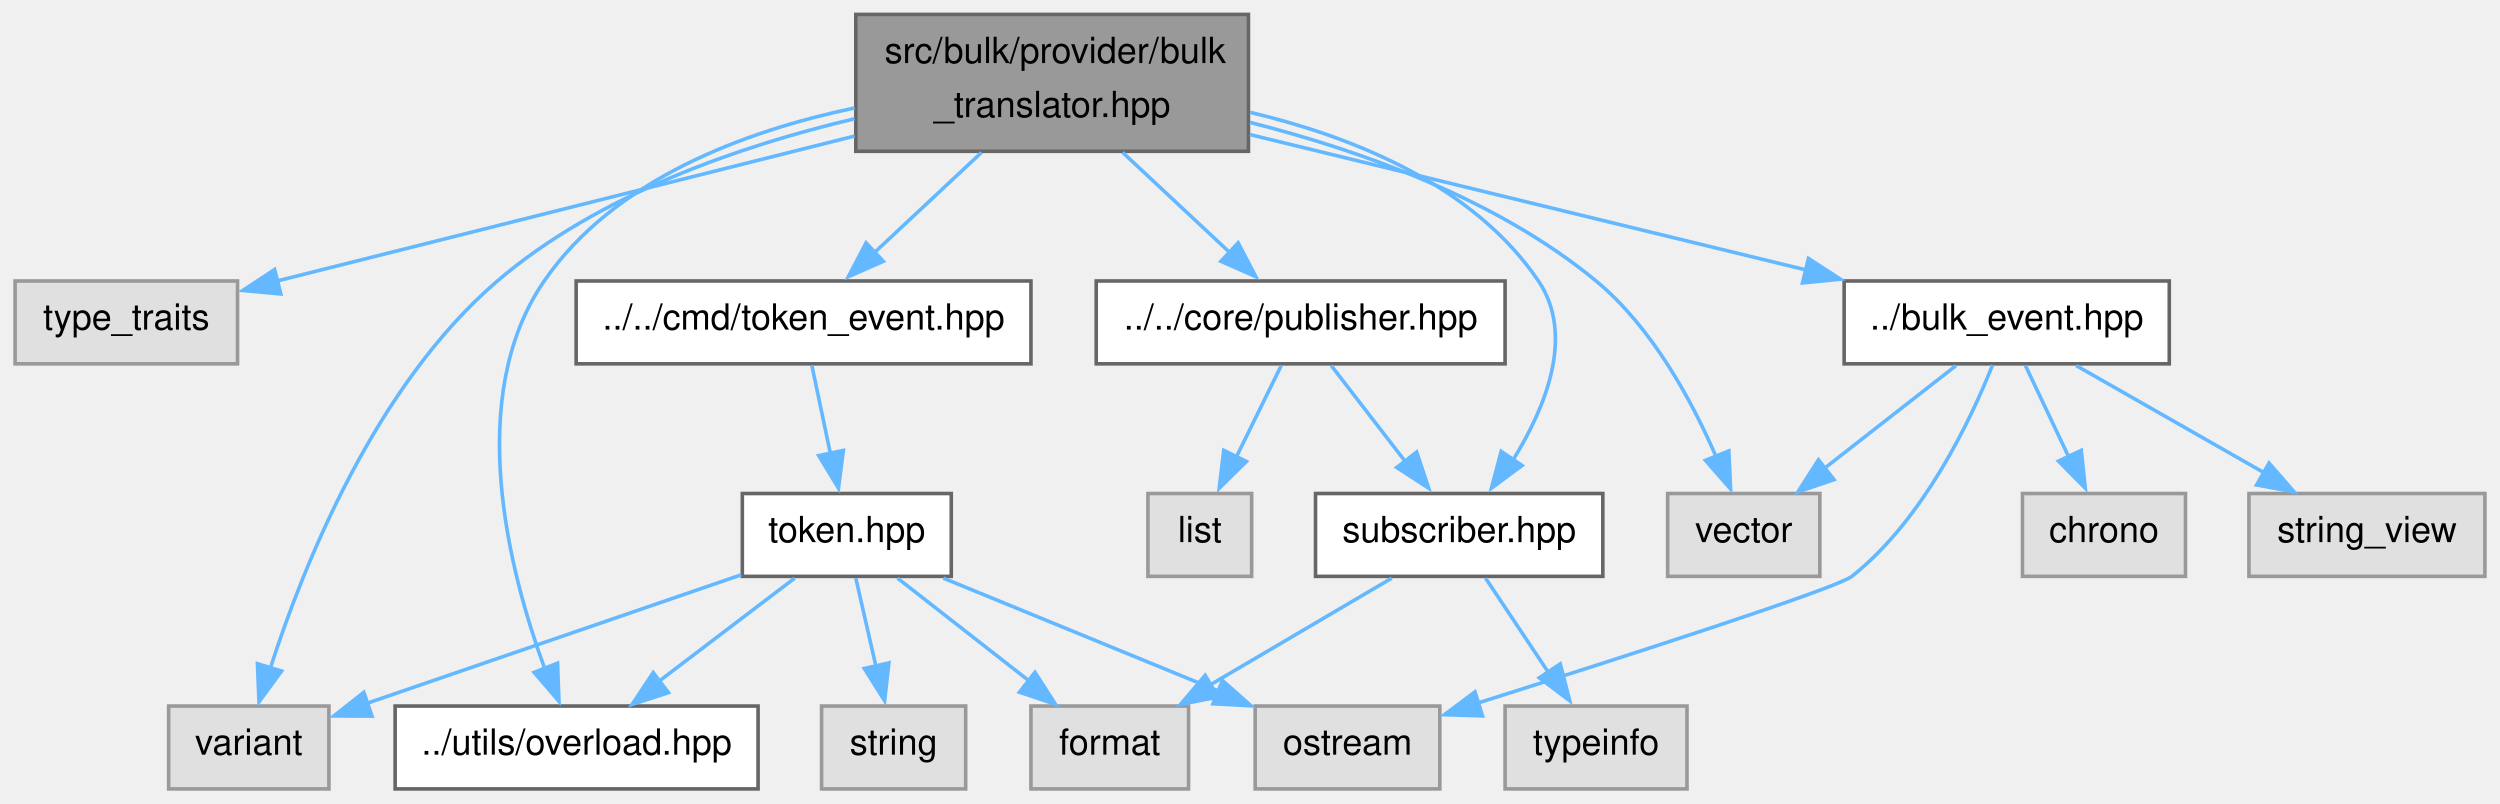
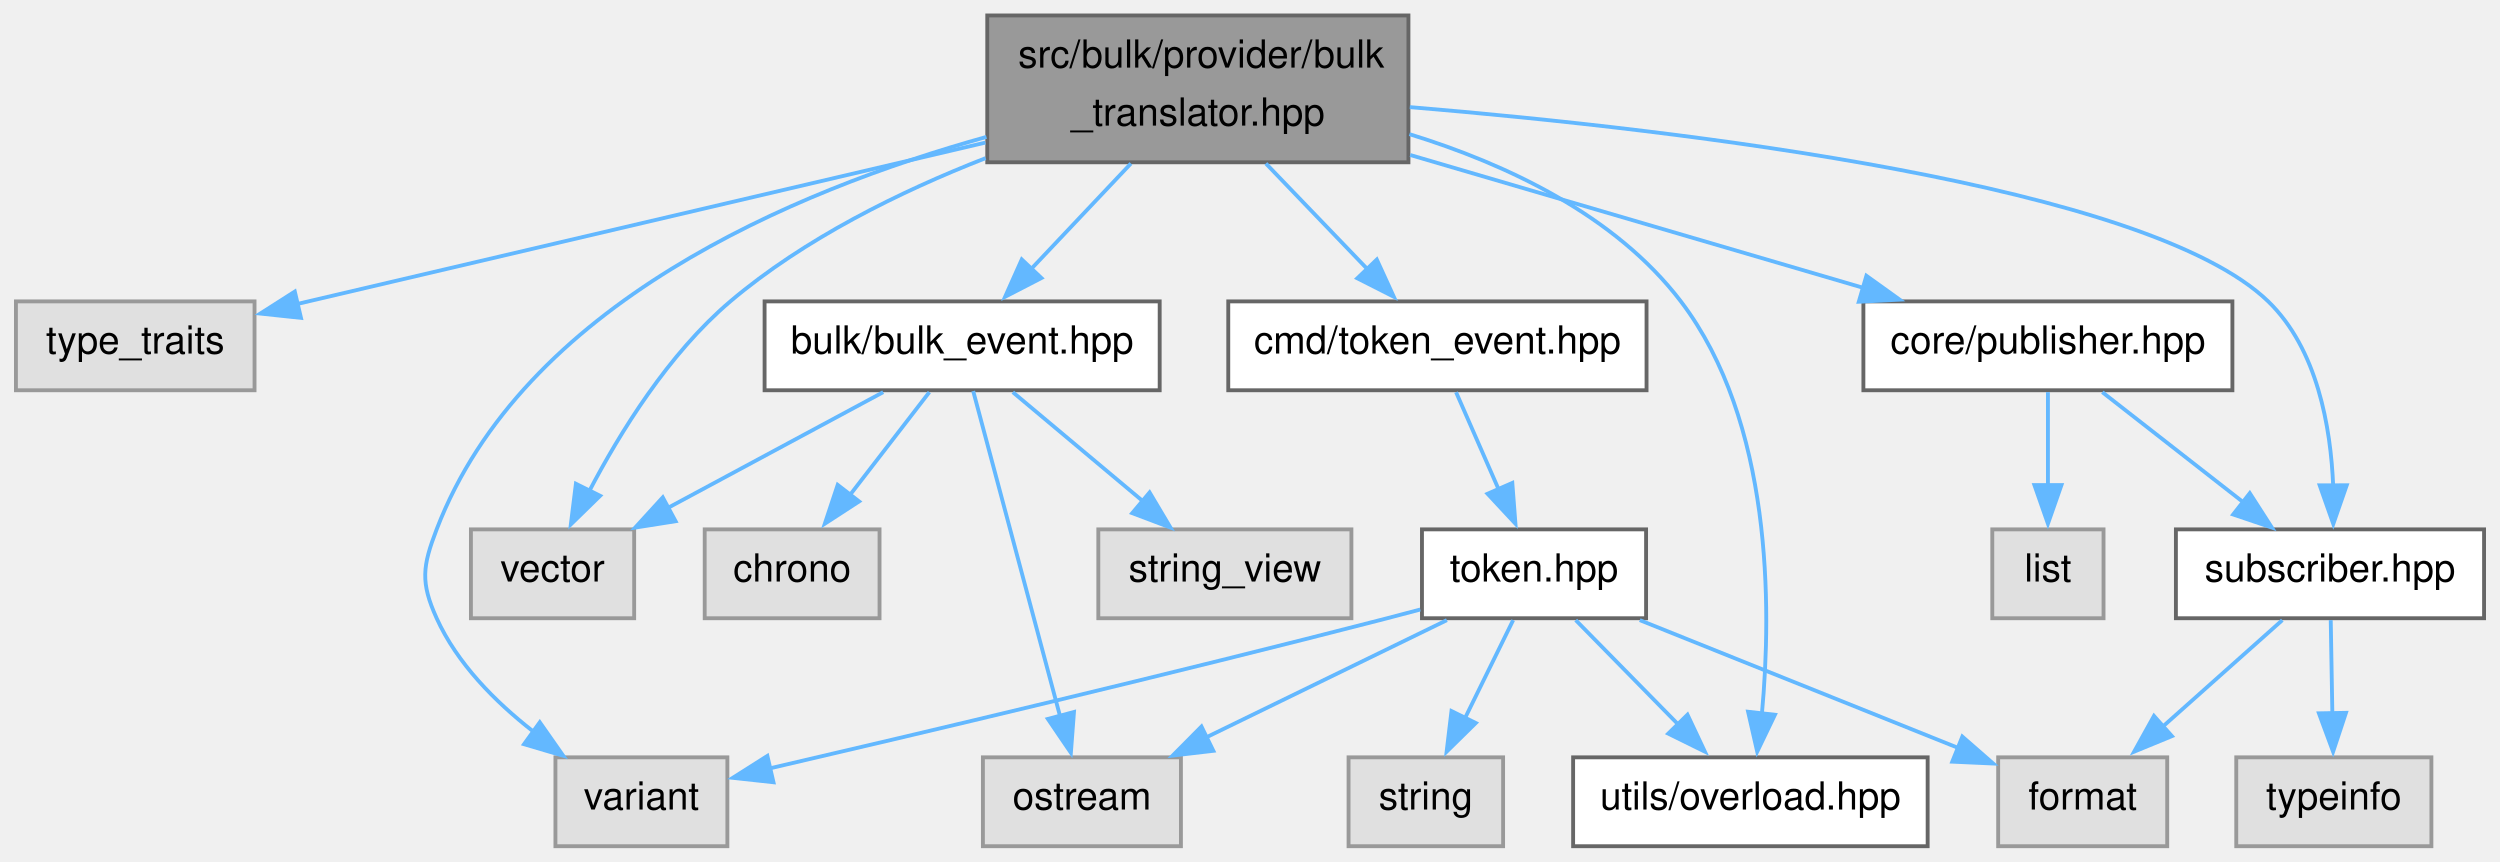
- <svg xmlns="http://www.w3.org/2000/svg" xmlns:xlink="http://www.w3.org/1999/xlink" width="694pt" height="223pt" viewBox="0.00 0.00 693.62 223.00">
+ <svg xmlns="http://www.w3.org/2000/svg" xmlns:xlink="http://www.w3.org/1999/xlink" width="647pt" height="223pt" viewBox="0.00 0.00 646.75 223.00">
  <g id="graph0" class="graph" transform="scale(1 1) rotate(0) translate(4 219)">
    <g id="Node000001" class="node">
      <g id="a_Node000001">
        <a xlink:title=" ">
-           <polygon fill="#999999" stroke="#666666" points="342.38,-215 233.38,-215 233.38,-177 342.38,-177 342.38,-215" />
-           <text text-anchor="start" x="241.38" y="-201.5" font-family="Helvetica,sans-Serif" font-size="10.00">src/bulk/provider/bulk</text>
-           <text text-anchor="middle" x="287.88" y="-186.5" font-family="Helvetica,sans-Serif" font-size="10.00">_translator.hpp</text>
+           <polygon fill="#999999" stroke="#666666" points="360.38,-215 251.38,-215 251.38,-177 360.38,-177 360.38,-215" />
+           <text text-anchor="start" x="259.38" y="-201.5" font-family="Helvetica,sans-Serif" font-size="10.00">src/bulk/provider/bulk</text>
+           <text text-anchor="middle" x="305.88" y="-186.5" font-family="Helvetica,sans-Serif" font-size="10.00">_translator.hpp</text>
        </a>
      </g>
    </g>
    <g id="Node000002" class="node">
      <g id="a_Node000002">
        <a xlink:title=" ">
          <polygon fill="#e0e0e0" stroke="#999999" points="61.75,-141 0,-141 0,-118 61.75,-118 61.75,-141" />
          <text text-anchor="middle" x="30.88" y="-127.5" font-family="Helvetica,sans-Serif" font-size="10.00">type_traits</text>
        </a>
      </g>
    </g>
    <g id="edge1_Node000001_Node000002" class="edge">
      <g id="a_edge1_Node000001_Node000002">
        <a xlink:title=" ">
-           <path fill="none" stroke="#63b8ff" d="M233.06,-181.24C185.08,-169.2 116.42,-151.97 72.74,-141.01" />
-           <polygon fill="#63b8ff" stroke="#63b8ff" points="73.76,-137.4 63.2,-138.36 72.05,-144.19 73.76,-137.4" />
+           <path fill="none" stroke="#63b8ff" d="M250.89,-182.1C198.39,-169.79 120.43,-151.51 72.79,-140.33" />
+           <polygon fill="#63b8ff" stroke="#63b8ff" points="73.77,-136.73 63.23,-137.85 72.17,-143.55 73.77,-136.73" />
        </a>
      </g>
    </g>
    <g id="Node000003" class="node">
      <g id="a_Node000003">
        <a xlink:title=" ">
-           <polygon fill="#e0e0e0" stroke="#999999" points="87.12,-23 42.62,-23 42.62,0 87.12,0 87.12,-23" />
-           <text text-anchor="middle" x="64.88" y="-9.5" font-family="Helvetica,sans-Serif" font-size="10.00">variant</text>
+           <polygon fill="#e0e0e0" stroke="#999999" points="184.12,-23 139.62,-23 139.62,0 184.12,0 184.12,-23" />
+           <text text-anchor="middle" x="161.88" y="-9.5" font-family="Helvetica,sans-Serif" font-size="10.00">variant</text>
        </a>
      </g>
    </g>
    <g id="edge2_Node000001_Node000003" class="edge">
      <g id="a_edge2_Node000001_Node000003">
        <a xlink:title=" ">
-           <path fill="none" stroke="#63b8ff" d="M233.02,-186.03C201.14,-178.49 161.86,-164.94 133.88,-141 99.88,-111.92 79.95,-61.78 70.85,-33.5" />
-           <polygon fill="#63b8ff" stroke="#63b8ff" points="73.97,-32.71 67.71,-24.16 67.27,-34.75 73.97,-32.71" />
+           <path fill="none" stroke="#63b8ff" d="M251.17,-183.57C200.98,-169.58 131.17,-140.17 108.88,-82 105.22,-72.45 104.66,-68.31 108.88,-59 114.17,-47.3 124.03,-37.39 133.81,-29.75" />
+           <polygon fill="#63b8ff" stroke="#63b8ff" points="135.57,-32.08 141.65,-23.4 131.49,-26.4 135.57,-32.08" />
        </a>
      </g>
    </g>
    <g id="Node000004" class="node">
      <g id="a_Node000004">
        <a xlink:title=" ">
-           <polygon fill="#e0e0e0" stroke="#999999" points="501,-82 458.75,-82 458.75,-59 501,-59 501,-82" />
-           <text text-anchor="middle" x="479.88" y="-68.5" font-family="Helvetica,sans-Serif" font-size="10.00">vector</text>
+           <polygon fill="#e0e0e0" stroke="#999999" points="160,-82 117.75,-82 117.75,-59 160,-59 160,-82" />
+           <text text-anchor="middle" x="138.88" y="-68.5" font-family="Helvetica,sans-Serif" font-size="10.00">vector</text>
        </a>
      </g>
    </g>
    <g id="edge3_Node000001_Node000004" class="edge">
      <g id="a_edge3_Node000001_Node000004">
        <a xlink:title=" ">
-           <path fill="none" stroke="#63b8ff" d="M342.77,-185.03C373.65,-177.2 411.4,-163.7 438.88,-141 454.43,-128.15 465.46,-107.75 472.13,-92.38" />
-           <polygon fill="#63b8ff" stroke="#63b8ff" points="475.73,-93.83 476.22,-83.24 469.24,-91.21 475.73,-93.83" />
+           <path fill="none" stroke="#63b8ff" d="M250.93,-178.07C228.78,-169.41 204.01,-157.21 184.88,-141 168.91,-127.47 156.3,-107.05 148.35,-91.84" />
+           <polygon fill="#63b8ff" stroke="#63b8ff" points="151.19,-90.69 143.61,-83.29 144.92,-93.8 151.19,-90.69" />
        </a>
      </g>
    </g>
    <g id="Node000005" class="node">
      <g id="a_Node000005">
-         <a xlink:href="token__event_8hpp.html" target="_top" xlink:title=" ">
-           <polygon fill="white" stroke="#666666" points="282,-141 155.75,-141 155.75,-118 282,-118 282,-141" />
-           <text text-anchor="middle" x="218.88" y="-127.5" font-family="Helvetica,sans-Serif" font-size="10.00">../../cmd/token_event.hpp</text>
+         <a xlink:href="bulk__event_8hpp.html" target="_top" xlink:title=" ">
+           <polygon fill="white" stroke="#666666" points="296,-141 193.75,-141 193.75,-118 296,-118 296,-141" />
+           <text text-anchor="middle" x="244.88" y="-127.5" font-family="Helvetica,sans-Serif" font-size="10.00">bulk/bulk_event.hpp</text>
        </a>
      </g>
    </g>
    <g id="edge4_Node000001_Node000005" class="edge">
      <g id="a_edge4_Node000001_Node000005">
        <a xlink:title=" ">
-           <path fill="none" stroke="#63b8ff" d="M268.29,-176.69C258.89,-167.91 247.67,-157.42 238.3,-148.65" />
-           <polygon fill="#63b8ff" stroke="#63b8ff" points="241.01,-146.46 231.31,-142.19 236.23,-151.58 241.01,-146.46" />
+           <path fill="none" stroke="#63b8ff" d="M288.56,-176.69C280.34,-168 270.53,-157.63 262.3,-148.92" />
+           <polygon fill="#63b8ff" stroke="#63b8ff" points="265.4,-147.05 255.99,-142.19 260.31,-151.86 265.4,-147.05" />
+         </a>
+       </g>
+     </g>
+     <g id="Node000009" class="node">
+       <g id="a_Node000009">
+         <a xlink:href="token__event_8hpp.html" target="_top" xlink:title=" ">
+           <polygon fill="white" stroke="#666666" points="422,-141 313.75,-141 313.75,-118 422,-118 422,-141" />
+           <text text-anchor="middle" x="367.88" y="-127.5" font-family="Helvetica,sans-Serif" font-size="10.00">cmd/token_event.hpp</text>
+         </a>
+       </g>
+     </g>
+     <g id="edge9_Node000001_Node000009" class="edge">
+       <g id="a_edge9_Node000001_Node000009">
+         <a xlink:title=" ">
+           <path fill="none" stroke="#63b8ff" d="M323.48,-176.69C331.83,-168 341.8,-157.63 350.17,-148.92" />
+           <polygon fill="#63b8ff" stroke="#63b8ff" points="352.19,-151.83 356.6,-142.19 347.14,-146.98 352.19,-151.83" />
+         </a>
+       </g>
+     </g>
+     <g id="Node000013" class="node">
+       <g id="a_Node000013">
+         <a xlink:href="overload_8hpp.html" target="_top" xlink:title=" ">
+           <polygon fill="white" stroke="#666666" points="494.75,-23 403,-23 403,0 494.75,0 494.75,-23" />
+           <text text-anchor="middle" x="448.88" y="-9.5" font-family="Helvetica,sans-Serif" font-size="10.00">utils/overload.hpp</text>
+         </a>
+       </g>
+     </g>
+     <g id="edge22_Node000001_Node000013" class="edge">
+       <g id="a_edge22_Node000001_Node000013">
+         <a xlink:title=" ">
+           <path fill="none" stroke="#63b8ff" d="M360.63,-184.28C385.85,-176.51 413.9,-163.28 430.88,-141 454.54,-109.94 454.41,-62.02 451.86,-34.32" />
+           <polygon fill="#63b8ff" stroke="#63b8ff" points="455.23,-34.02 450.64,-24.47 448.28,-34.8 455.23,-34.02" />
+         </a>
+       </g>
+     </g>
+     <g id="Node000014" class="node">
+       <g id="a_Node000014">
+         <a xlink:href="publisher_8hpp.html" target="_top" xlink:title=" ">
+           <polygon fill="white" stroke="#666666" points="573.62,-141 478.12,-141 478.12,-118 573.62,-118 573.62,-141" />
+           <text text-anchor="middle" x="525.88" y="-127.5" font-family="Helvetica,sans-Serif" font-size="10.00">core/publisher.hpp</text>
+         </a>
+       </g>
+     </g>
+     <g id="edge16_Node000001_Node000014" class="edge">
+       <g id="a_edge16_Node000001_Node000014">
+         <a xlink:title=" ">
+           <path fill="none" stroke="#63b8ff" d="M360.82,-178.89C396.92,-168.31 443.68,-154.6 478.21,-144.47" />
+           <polygon fill="#63b8ff" stroke="#63b8ff" points="478.9,-147.63 487.51,-141.45 476.93,-140.91 478.9,-147.63" />
+         </a>
+       </g>
+     </g>
+     <g id="Node000016" class="node">
+       <g id="a_Node000016">
+         <a xlink:href="subscriber_8hpp.html" target="_top" xlink:title=" ">
+           <polygon fill="white" stroke="#666666" points="638.75,-82 559,-82 559,-59 638.75,-59 638.75,-82" />
+           <text text-anchor="middle" x="598.88" y="-68.5" font-family="Helvetica,sans-Serif" font-size="10.00">subscriber.hpp</text>
+         </a>
+       </g>
+     </g>
+     <g id="edge21_Node000001_Node000016" class="edge">
+       <g id="a_edge21_Node000001_Node000016">
+         <a xlink:title=" ">
+           <path fill="none" stroke="#63b8ff" d="M360.73,-191.28C432.24,-185.29 551.83,-171.01 582.88,-141 595.57,-128.72 599.09,-108.55 599.71,-93.09" />
+           <polygon fill="#63b8ff" stroke="#63b8ff" points="603.21,-93.41 599.73,-83.4 596.21,-93.39 603.21,-93.41" />
+         </a>
+       </g>
+     </g>
+     <g id="edge8_Node000005_Node000004" class="edge">
+       <g id="a_edge8_Node000005_Node000004">
+         <a xlink:title=" ">
+           <path fill="none" stroke="#63b8ff" d="M224.44,-117.51C208.6,-108.99 186.43,-97.07 168.62,-87.5" />
+           <polygon fill="#63b8ff" stroke="#63b8ff" points="170.72,-84.11 160.25,-82.46 167.4,-90.28 170.72,-84.11" />
+         </a>
+       </g>
+     </g>
+     <g id="Node000006" class="node">
+       <g id="a_Node000006">
+         <a xlink:title=" ">
+           <polygon fill="#e0e0e0" stroke="#999999" points="223.5,-82 178.25,-82 178.25,-59 223.5,-59 223.5,-82" />
+           <text text-anchor="middle" x="200.88" y="-68.5" font-family="Helvetica,sans-Serif" font-size="10.00">chrono</text>
+         </a>
+       </g>
+     </g>
+     <g id="edge5_Node000005_Node000006" class="edge">
+       <g id="a_edge5_Node000005_Node000006">
+         <a xlink:title=" ">
+           <path fill="none" stroke="#63b8ff" d="M236.39,-117.51C230.61,-110.02 222.79,-99.89 215.96,-91.05" />
+           <polygon fill="#63b8ff" stroke="#63b8ff" points="218.21,-89.23 209.33,-83.46 212.67,-93.51 218.21,-89.23" />
+         </a>
+       </g>
+     </g>
+     <g id="Node000007" class="node">
+       <g id="a_Node000007">
+         <a xlink:title=" ">
+           <polygon fill="#e0e0e0" stroke="#999999" points="301.5,-23 250.25,-23 250.25,0 301.5,0 301.5,-23" />
+           <text text-anchor="middle" x="275.88" y="-9.5" font-family="Helvetica,sans-Serif" font-size="10.00">ostream</text>
+         </a>
+       </g>
+     </g>
+     <g id="edge6_Node000005_Node000007" class="edge">
+       <g id="a_edge6_Node000005_Node000007">
+         <a xlink:title=" ">
+           <path fill="none" stroke="#63b8ff" d="M247.74,-117.79C252.83,-98.72 263.58,-58.52 270.21,-33.68" />
+           <polygon fill="#63b8ff" stroke="#63b8ff" points="273.82,-34.74 273.02,-24.18 267.06,-32.94 273.82,-34.74" />
+         </a>
+       </g>
+     </g>
+     <g id="Node000008" class="node">
+       <g id="a_Node000008">
+         <a xlink:title=" ">
+           <polygon fill="#e0e0e0" stroke="#999999" points="345.62,-82 280.12,-82 280.12,-59 345.62,-59 345.62,-82" />
+           <text text-anchor="middle" x="312.88" y="-68.5" font-family="Helvetica,sans-Serif" font-size="10.00">string_view</text>
+         </a>
+       </g>
+     </g>
+     <g id="edge7_Node000005_Node000008" class="edge">
+       <g id="a_edge7_Node000005_Node000008">
+         <a xlink:title=" ">
+           <path fill="none" stroke="#63b8ff" d="M257.99,-117.51C267.49,-109.55 280.54,-98.6 291.54,-89.39" />
+           <polygon fill="#63b8ff" stroke="#63b8ff" points="293.39,-91.56 298.8,-82.46 288.89,-86.2 293.39,-91.56" />
        </a>
      </g>
    </g>
    <g id="Node000010" class="node">
      <g id="a_Node000010">
-         <a xlink:href="overload_8hpp.html" target="_top" xlink:title=" ">
-           <polygon fill="white" stroke="#666666" points="206.25,-23 105.5,-23 105.5,0 206.25,0 206.25,-23" />
-           <text text-anchor="middle" x="155.88" y="-9.5" font-family="Helvetica,sans-Serif" font-size="10.00">../utils/overload.hpp</text>
-         </a>
-       </g>
-     </g>
-     <g id="edge17_Node000001_Node000010" class="edge">
-       <g id="a_edge17_Node000001_Node000010">
-         <a xlink:title=" ">
-           <path fill="none" stroke="#63b8ff" d="M233.06,-189.04C202.25,-182.56 166.19,-169.08 146.88,-141 124.71,-108.77 137.03,-60.6 147.06,-33.31" />
-           <polygon fill="#63b8ff" stroke="#63b8ff" points="150.59,-34.91 150.98,-24.32 144.07,-32.35 150.59,-34.91" />
+         <a xlink:href="token_8hpp.html" target="_top" xlink:title=" ">
+           <polygon fill="white" stroke="#666666" points="421.88,-82 363.88,-82 363.88,-59 421.88,-59 421.88,-82" />
+           <text text-anchor="middle" x="392.88" y="-68.5" font-family="Helvetica,sans-Serif" font-size="10.00">token.hpp</text>
+         </a>
+       </g>
+     </g>
+     <g id="edge10_Node000009_Node000010" class="edge">
+       <g id="a_edge10_Node000009_Node000010">
+         <a xlink:title=" ">
+           <path fill="none" stroke="#63b8ff" d="M372.7,-117.51C375.81,-110.41 379.96,-100.95 383.68,-92.45" />
+           <polygon fill="#63b8ff" stroke="#63b8ff" points="387.26,-94.02 388.07,-83.46 380.85,-91.21 387.26,-94.02" />
+         </a>
+       </g>
+     </g>
+     <g id="edge14_Node000010_Node000003" class="edge">
+       <g id="a_edge14_Node000010_Node000003">
+         <a xlink:title=" ">
+           <path fill="none" stroke="#63b8ff" d="M363.44,-61.26C360.55,-60.49 357.66,-59.72 354.88,-59 298.99,-44.55 233.63,-29.11 195.11,-20.15" />
+           <polygon fill="#63b8ff" stroke="#63b8ff" points="196.05,-16.55 185.52,-17.7 194.47,-23.37 196.05,-16.55" />
+         </a>
+       </g>
+     </g>
+     <g id="edge12_Node000010_Node000007" class="edge">
+       <g id="a_edge12_Node000010_Node000007">
+         <a xlink:title=" ">
+           <path fill="none" stroke="#63b8ff" d="M370.32,-58.51C352.67,-49.91 327.91,-37.85 308.17,-28.23" />
+           <polygon fill="#63b8ff" stroke="#63b8ff" points="309.89,-24.69 299.36,-23.46 306.82,-30.98 309.89,-24.69" />
        </a>
      </g>
    </g>
    <g id="Node000011" class="node">
      <g id="a_Node000011">
-         <a xlink:href="publisher_8hpp.html" target="_top" xlink:title=" ">
-           <polygon fill="white" stroke="#666666" points="413.62,-141 300.12,-141 300.12,-118 413.62,-118 413.62,-141" />
-           <text text-anchor="middle" x="356.88" y="-127.5" font-family="Helvetica,sans-Serif" font-size="10.00">../../core/publisher.hpp</text>
-         </a>
-       </g>
-     </g>
-     <g id="edge11_Node000001_Node000011" class="edge">
-       <g id="a_edge11_Node000001_Node000011">
-         <a xlink:title=" ">
-           <path fill="none" stroke="#63b8ff" d="M307.46,-176.69C316.86,-167.91 328.08,-157.42 337.45,-148.65" />
-           <polygon fill="#63b8ff" stroke="#63b8ff" points="339.52,-151.58 344.44,-142.19 334.74,-146.46 339.52,-151.58" />
-         </a>
-       </g>
-     </g>
-     <g id="Node000013" class="node">
-       <g id="a_Node000013">
-         <a xlink:href="subscriber_8hpp.html" target="_top" xlink:title=" ">
-           <polygon fill="white" stroke="#666666" points="440.75,-82 361,-82 361,-59 440.75,-59 440.75,-82" />
-           <text text-anchor="middle" x="400.88" y="-68.5" font-family="Helvetica,sans-Serif" font-size="10.00">subscriber.hpp</text>
-         </a>
-       </g>
-     </g>
-     <g id="edge16_Node000001_Node000013" class="edge">
-       <g id="a_edge16_Node000001_Node000013">
-         <a xlink:title=" ">
-           <path fill="none" stroke="#63b8ff" d="M342.82,-187.82C371.8,-180.94 404.97,-167.44 422.88,-141 433.06,-125.96 424.9,-105.93 415.78,-91.24" />
-           <polygon fill="#63b8ff" stroke="#63b8ff" points="418.33,-89.77 409.82,-83.46 412.54,-93.7 418.33,-89.77" />
+         <a xlink:title=" ">
+           <polygon fill="#e0e0e0" stroke="#999999" points="556.75,-23 513,-23 513,0 556.75,0 556.75,-23" />
+           <text text-anchor="middle" x="534.88" y="-9.5" font-family="Helvetica,sans-Serif" font-size="10.00">format</text>
+         </a>
+       </g>
+     </g>
+     <g id="edge11_Node000010_Node000011" class="edge">
+       <g id="a_edge11_Node000010_Node000011">
+         <a xlink:title=" ">
+           <path fill="none" stroke="#63b8ff" d="M420.25,-58.51C443.81,-49.06 477.82,-35.4 502.67,-25.43" />
+           <polygon fill="#63b8ff" stroke="#63b8ff" points="503.73,-28.37 511.71,-21.4 501.12,-21.88 503.73,-28.37" />
+         </a>
+       </g>
+     </g>
+     <g id="Node000012" class="node">
+       <g id="a_Node000012">
+         <a xlink:title=" ">
+           <polygon fill="#e0e0e0" stroke="#999999" points="384.88,-23 344.88,-23 344.88,0 384.88,0 384.88,-23" />
+           <text text-anchor="middle" x="364.88" y="-9.5" font-family="Helvetica,sans-Serif" font-size="10.00">string</text>
+         </a>
+       </g>
+     </g>
+     <g id="edge13_Node000010_Node000012" class="edge">
+       <g id="a_edge13_Node000010_Node000012">
+         <a xlink:title=" ">
+           <path fill="none" stroke="#63b8ff" d="M387.48,-58.51C383.95,-51.33 379.24,-41.74 375.03,-33.17" />
+           <polygon fill="#63b8ff" stroke="#63b8ff" points="377.81,-31.89 370.26,-24.46 371.52,-34.98 377.81,-31.89" />
+         </a>
+       </g>
+     </g>
+     <g id="edge15_Node000010_Node000013" class="edge">
+       <g id="a_edge15_Node000010_Node000013">
+         <a xlink:title=" ">
+           <path fill="none" stroke="#63b8ff" d="M403.67,-58.51C411.26,-50.78 421.61,-40.25 430.49,-31.21" />
+           <polygon fill="#63b8ff" stroke="#63b8ff" points="432.6,-34.04 437.11,-24.46 427.61,-29.14 432.6,-34.04" />
        </a>
      </g>
    </g>
    <g id="Node000015" class="node">
      <g id="a_Node000015">
-         <a xlink:href="bulk__event_8hpp.html" target="_top" xlink:title=" ">
-           <polygon fill="white" stroke="#666666" points="598,-141 507.75,-141 507.75,-118 598,-118 598,-141" />
-           <text text-anchor="middle" x="552.88" y="-127.5" font-family="Helvetica,sans-Serif" font-size="10.00">../bulk_event.hpp</text>
-         </a>
-       </g>
-     </g>
-     <g id="edge18_Node000001_Node000015" class="edge">
-       <g id="a_edge18_Node000001_Node000015">
-         <a xlink:title=" ">
-           <path fill="none" stroke="#63b8ff" d="M342.78,-181.64C387.98,-170.64 451.76,-155.11 497.17,-144.06" />
-           <polygon fill="#63b8ff" stroke="#63b8ff" points="497.83,-147.26 506.72,-141.49 496.18,-140.45 497.83,-147.26" />
-         </a>
-       </g>
-     </g>
-     <g id="Node000006" class="node">
-       <g id="a_Node000006">
-         <a xlink:href="token_8hpp.html" target="_top" xlink:title=" ">
-           <polygon fill="white" stroke="#666666" points="259.88,-82 201.88,-82 201.88,-59 259.88,-59 259.88,-82" />
-           <text text-anchor="middle" x="230.88" y="-68.5" font-family="Helvetica,sans-Serif" font-size="10.00">token.hpp</text>
-         </a>
-       </g>
-     </g>
-     <g id="edge5_Node000005_Node000006" class="edge">
-       <g id="a_edge5_Node000005_Node000006">
-         <a xlink:title=" ">
-           <path fill="none" stroke="#63b8ff" d="M221.19,-117.51C222.65,-110.57 224.59,-101.37 226.34,-93.02" />
-           <polygon fill="#63b8ff" stroke="#63b8ff" points="229.93,-93.96 228.57,-83.46 223.08,-92.52 229.93,-93.96" />
-         </a>
-       </g>
-     </g>
-     <g id="edge9_Node000006_Node000003" class="edge">
-       <g id="a_edge9_Node000006_Node000003">
-         <a xlink:title=" ">
-           <path fill="none" stroke="#63b8ff" d="M201.58,-59.44C172.44,-49.43 127.82,-34.11 97.55,-23.72" />
-           <polygon fill="#63b8ff" stroke="#63b8ff" points="99.08,-20.2 88.49,-20.26 96.81,-26.82 99.08,-20.2" />
-         </a>
-       </g>
-     </g>
-     <g id="Node000007" class="node">
-       <g id="a_Node000007">
-         <a xlink:title=" ">
-           <polygon fill="#e0e0e0" stroke="#999999" points="325.75,-23 282,-23 282,0 325.75,0 325.75,-23" />
-           <text text-anchor="middle" x="303.88" y="-9.5" font-family="Helvetica,sans-Serif" font-size="10.00">format</text>
-         </a>
-       </g>
-     </g>
-     <g id="edge6_Node000006_Node000007" class="edge">
-       <g id="a_edge6_Node000006_Node000007">
-         <a xlink:title=" ">
-           <path fill="none" stroke="#63b8ff" d="M244.95,-58.51C255.25,-50.47 269.44,-39.39 281.32,-30.11" />
-           <polygon fill="#63b8ff" stroke="#63b8ff" points="283.12,-32.37 288.84,-23.46 278.81,-26.85 283.12,-32.37" />
-         </a>
-       </g>
-     </g>
-     <g id="Node000008" class="node">
-       <g id="a_Node000008">
-         <a xlink:title=" ">
-           <polygon fill="#e0e0e0" stroke="#999999" points="395.5,-23 344.25,-23 344.25,0 395.5,0 395.5,-23" />
-           <text text-anchor="middle" x="369.88" y="-9.5" font-family="Helvetica,sans-Serif" font-size="10.00">ostream</text>
-         </a>
-       </g>
-     </g>
-     <g id="edge7_Node000006_Node000008" class="edge">
-       <g id="a_edge7_Node000006_Node000008">
-         <a xlink:title=" ">
-           <path fill="none" stroke="#63b8ff" d="M257.68,-58.51C279.39,-49.6 310.19,-36.98 334.02,-27.2" />
-           <polygon fill="#63b8ff" stroke="#63b8ff" points="335.17,-30.1 343.1,-23.07 332.52,-23.63 335.17,-30.1" />
-         </a>
-       </g>
-     </g>
-     <g id="Node000009" class="node">
-       <g id="a_Node000009">
-         <a xlink:title=" ">
-           <polygon fill="#e0e0e0" stroke="#999999" points="263.88,-23 223.88,-23 223.88,0 263.88,0 263.88,-23" />
-           <text text-anchor="middle" x="243.88" y="-9.5" font-family="Helvetica,sans-Serif" font-size="10.00">string</text>
-         </a>
-       </g>
-     </g>
-     <g id="edge8_Node000006_Node000009" class="edge">
-       <g id="a_edge8_Node000006_Node000009">
-         <a xlink:title=" ">
-           <path fill="none" stroke="#63b8ff" d="M233.38,-58.51C234.96,-51.57 237.06,-42.37 238.97,-34.02" />
-           <polygon fill="#63b8ff" stroke="#63b8ff" points="242.56,-34.98 241.38,-24.46 235.74,-33.43 242.56,-34.98" />
-         </a>
-       </g>
-     </g>
-     <g id="edge10_Node000006_Node000010" class="edge">
-       <g id="a_edge10_Node000006_Node000010">
-         <a xlink:title=" ">
-           <path fill="none" stroke="#63b8ff" d="M216.41,-58.51C205.73,-50.39 190.96,-39.17 178.69,-29.84" />
-           <polygon fill="#63b8ff" stroke="#63b8ff" points="181.37,-26.72 171.29,-23.46 177.14,-32.29 181.37,-26.72" />
-         </a>
-       </g>
-     </g>
-     <g id="Node000012" class="node">
-       <g id="a_Node000012">
-         <a xlink:title=" ">
-           <polygon fill="#e0e0e0" stroke="#999999" points="343.27,-82 314.48,-82 314.48,-59 343.27,-59 343.27,-82" />
-           <text text-anchor="middle" x="328.88" y="-68.5" font-family="Helvetica,sans-Serif" font-size="10.00">list</text>
-         </a>
-       </g>
-     </g>
-     <g id="edge12_Node000011_Node000012" class="edge">
-       <g id="a_edge12_Node000011_Node000012">
-         <a xlink:title=" ">
-           <path fill="none" stroke="#63b8ff" d="M351.48,-117.51C347.95,-110.33 343.24,-100.74 339.03,-92.17" />
-           <polygon fill="#63b8ff" stroke="#63b8ff" points="341.81,-90.89 334.26,-83.46 335.52,-93.98 341.81,-90.89" />
-         </a>
-       </g>
-     </g>
-     <g id="edge13_Node000011_Node000013" class="edge">
-       <g id="a_edge13_Node000011_Node000013">
-         <a xlink:title=" ">
-           <path fill="none" stroke="#63b8ff" d="M365.36,-117.51C371.14,-110.02 378.96,-99.89 385.79,-91.05" />
-           <polygon fill="#63b8ff" stroke="#63b8ff" points="389.08,-93.51 392.42,-83.46 383.54,-89.23 389.08,-93.51" />
-         </a>
-       </g>
-     </g>
-     <g id="edge14_Node000013_Node000007" class="edge">
-       <g id="a_edge14_Node000013_Node000007">
-         <a xlink:title=" ">
-           <path fill="none" stroke="#63b8ff" d="M382.17,-58.51C367.81,-50.07 347.77,-38.29 331.55,-28.76" />
-           <polygon fill="#63b8ff" stroke="#63b8ff" points="333.92,-25.51 323.52,-23.46 330.37,-31.54 333.92,-25.51" />
-         </a>
-       </g>
-     </g>
-     <g id="Node000014" class="node">
-       <g id="a_Node000014">
-         <a xlink:title=" ">
-           <polygon fill="#e0e0e0" stroke="#999999" points="464.12,-23 413.62,-23 413.62,0 464.12,0 464.12,-23" />
-           <text text-anchor="middle" x="438.88" y="-9.5" font-family="Helvetica,sans-Serif" font-size="10.00">typeinfo</text>
-         </a>
-       </g>
-     </g>
-     <g id="edge15_Node000013_Node000014" class="edge">
-       <g id="a_edge15_Node000013_Node000014">
-         <a xlink:title=" ">
-           <path fill="none" stroke="#63b8ff" d="M408.2,-58.51C413.09,-51.18 419.66,-41.32 425.47,-32.61" />
-           <polygon fill="#63b8ff" stroke="#63b8ff" points="428.94,-34.72 431.57,-24.46 423.11,-30.84 428.94,-34.72" />
-         </a>
-       </g>
-     </g>
-     <g id="edge22_Node000015_Node000004" class="edge">
-       <g id="a_edge22_Node000015_Node000004">
-         <a xlink:title=" ">
-           <path fill="none" stroke="#63b8ff" d="M538.8,-117.51C528.5,-109.47 514.31,-98.39 502.43,-89.11" />
-           <polygon fill="#63b8ff" stroke="#63b8ff" points="504.94,-85.85 494.91,-82.46 500.63,-91.37 504.94,-85.85" />
-         </a>
-       </g>
-     </g>
-     <g id="edge20_Node000015_Node000008" class="edge">
-       <g id="a_edge20_Node000015_Node000008">
-         <a xlink:title=" ">
-           <path fill="none" stroke="#63b8ff" d="M548.95,-117.69C542.89,-102.45 529.8,-74.75 509.88,-59 505.64,-55.65 446.3,-36.56 406.24,-23.9" />
-           <polygon fill="#63b8ff" stroke="#63b8ff" points="407.36,-20.27 396.77,-20.6 405.26,-26.94 407.36,-20.27" />
-         </a>
-       </g>
-     </g>
-     <g id="Node000016" class="node">
-       <g id="a_Node000016">
-         <a xlink:title=" ">
-           <polygon fill="#e0e0e0" stroke="#999999" points="602.5,-82 557.25,-82 557.25,-59 602.5,-59 602.5,-82" />
-           <text text-anchor="middle" x="579.88" y="-68.5" font-family="Helvetica,sans-Serif" font-size="10.00">chrono</text>
-         </a>
-       </g>
-     </g>
-     <g id="edge19_Node000015_Node000016" class="edge">
-       <g id="a_edge19_Node000015_Node000016">
-         <a xlink:title=" ">
-           <path fill="none" stroke="#63b8ff" d="M558.08,-117.51C561.48,-110.33 566.02,-100.74 570.08,-92.17" />
-           <polygon fill="#63b8ff" stroke="#63b8ff" points="573.57,-93.99 574.69,-83.46 567.24,-91 573.57,-93.99" />
+         <a xlink:title=" ">
+           <polygon fill="#e0e0e0" stroke="#999999" points="540.27,-82 511.48,-82 511.48,-59 540.27,-59 540.27,-82" />
+           <text text-anchor="middle" x="525.88" y="-68.5" font-family="Helvetica,sans-Serif" font-size="10.00">list</text>
+         </a>
+       </g>
+     </g>
+     <g id="edge17_Node000014_Node000015" class="edge">
+       <g id="a_edge17_Node000014_Node000015">
+         <a xlink:title=" ">
+           <path fill="none" stroke="#63b8ff" d="M525.88,-117.51C525.88,-110.65 525.88,-101.58 525.88,-93.31" />
+           <polygon fill="#63b8ff" stroke="#63b8ff" points="529.38,-93.46 525.88,-83.46 522.38,-93.46 529.38,-93.46" />
+         </a>
+       </g>
+     </g>
+     <g id="edge18_Node000014_Node000016" class="edge">
+       <g id="a_edge18_Node000014_Node000016">
+         <a xlink:title=" ">
+           <path fill="none" stroke="#63b8ff" d="M539.95,-117.51C550.25,-109.47 564.44,-98.39 576.32,-89.11" />
+           <polygon fill="#63b8ff" stroke="#63b8ff" points="578.12,-91.37 583.84,-82.46 573.81,-85.85 578.12,-91.37" />
+         </a>
+       </g>
+     </g>
+     <g id="edge19_Node000016_Node000011" class="edge">
+       <g id="a_edge19_Node000016_Node000011">
+         <a xlink:title=" ">
+           <path fill="none" stroke="#63b8ff" d="M586.54,-58.51C577.68,-50.62 565.55,-39.82 555.27,-30.66" />
+           <polygon fill="#63b8ff" stroke="#63b8ff" points="557.97,-28.49 548.18,-24.46 553.32,-33.72 557.97,-28.49" />
        </a>
      </g>
    </g>
    <g id="Node000017" class="node">
      <g id="a_Node000017">
        <a xlink:title=" ">
-           <polygon fill="#e0e0e0" stroke="#999999" points="685.62,-82 620.12,-82 620.12,-59 685.62,-59 685.62,-82" />
-           <text text-anchor="middle" x="652.88" y="-68.5" font-family="Helvetica,sans-Serif" font-size="10.00">string_view</text>
-         </a>
-       </g>
-     </g>
-     <g id="edge21_Node000015_Node000017" class="edge">
-       <g id="a_edge21_Node000015_Node000017">
-         <a xlink:title=" ">
-           <path fill="none" stroke="#63b8ff" d="M572.16,-117.51C586.96,-109.07 607.63,-97.29 624.34,-87.76" />
-           <polygon fill="#63b8ff" stroke="#63b8ff" points="625.7,-90.45 632.65,-82.46 622.23,-84.37 625.7,-90.45" />
+           <polygon fill="#e0e0e0" stroke="#999999" points="625.12,-23 574.62,-23 574.62,0 625.12,0 625.12,-23" />
+           <text text-anchor="middle" x="599.88" y="-9.5" font-family="Helvetica,sans-Serif" font-size="10.00">typeinfo</text>
+         </a>
+       </g>
+     </g>
+     <g id="edge20_Node000016_Node000017" class="edge">
+       <g id="a_edge20_Node000016_Node000017">
+         <a xlink:title=" ">
+           <path fill="none" stroke="#63b8ff" d="M599.07,-58.51C599.19,-51.65 599.35,-42.58 599.49,-34.31" />
+           <polygon fill="#63b8ff" stroke="#63b8ff" points="603.01,-34.52 599.68,-24.46 596.01,-34.39 603.01,-34.52" />
        </a>
      </g>
    </g>
  </g>
</svg>
